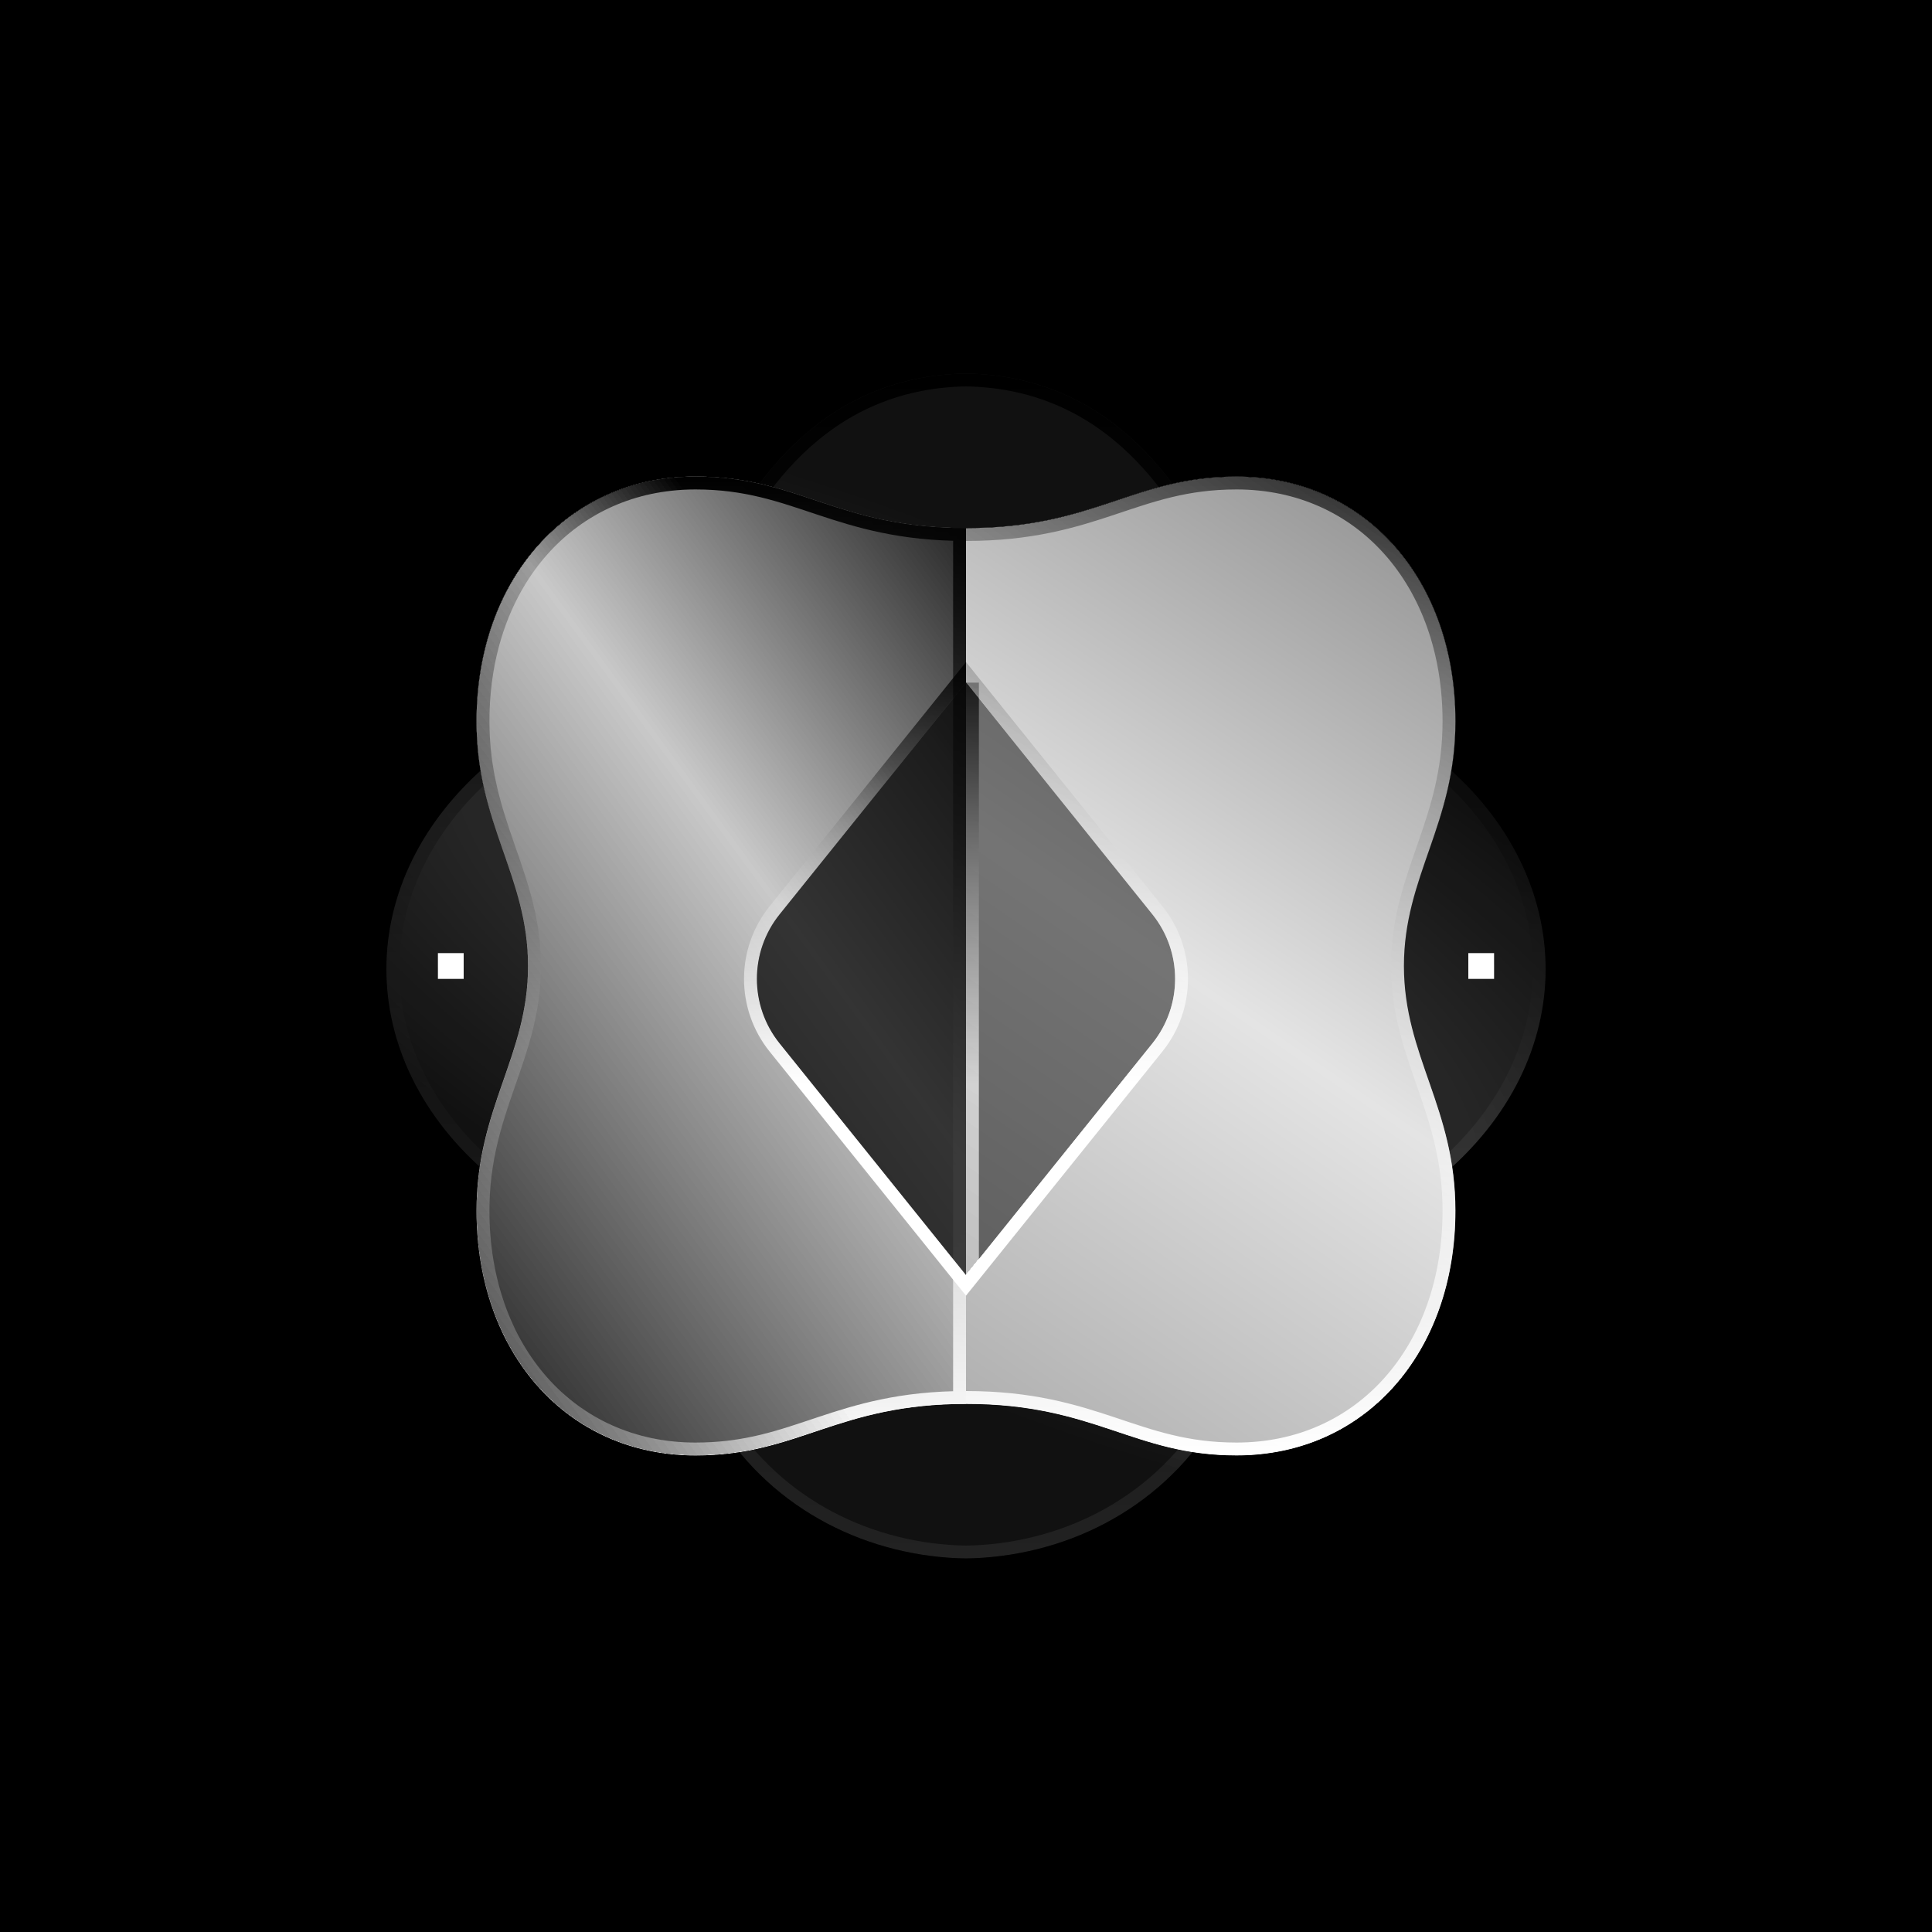
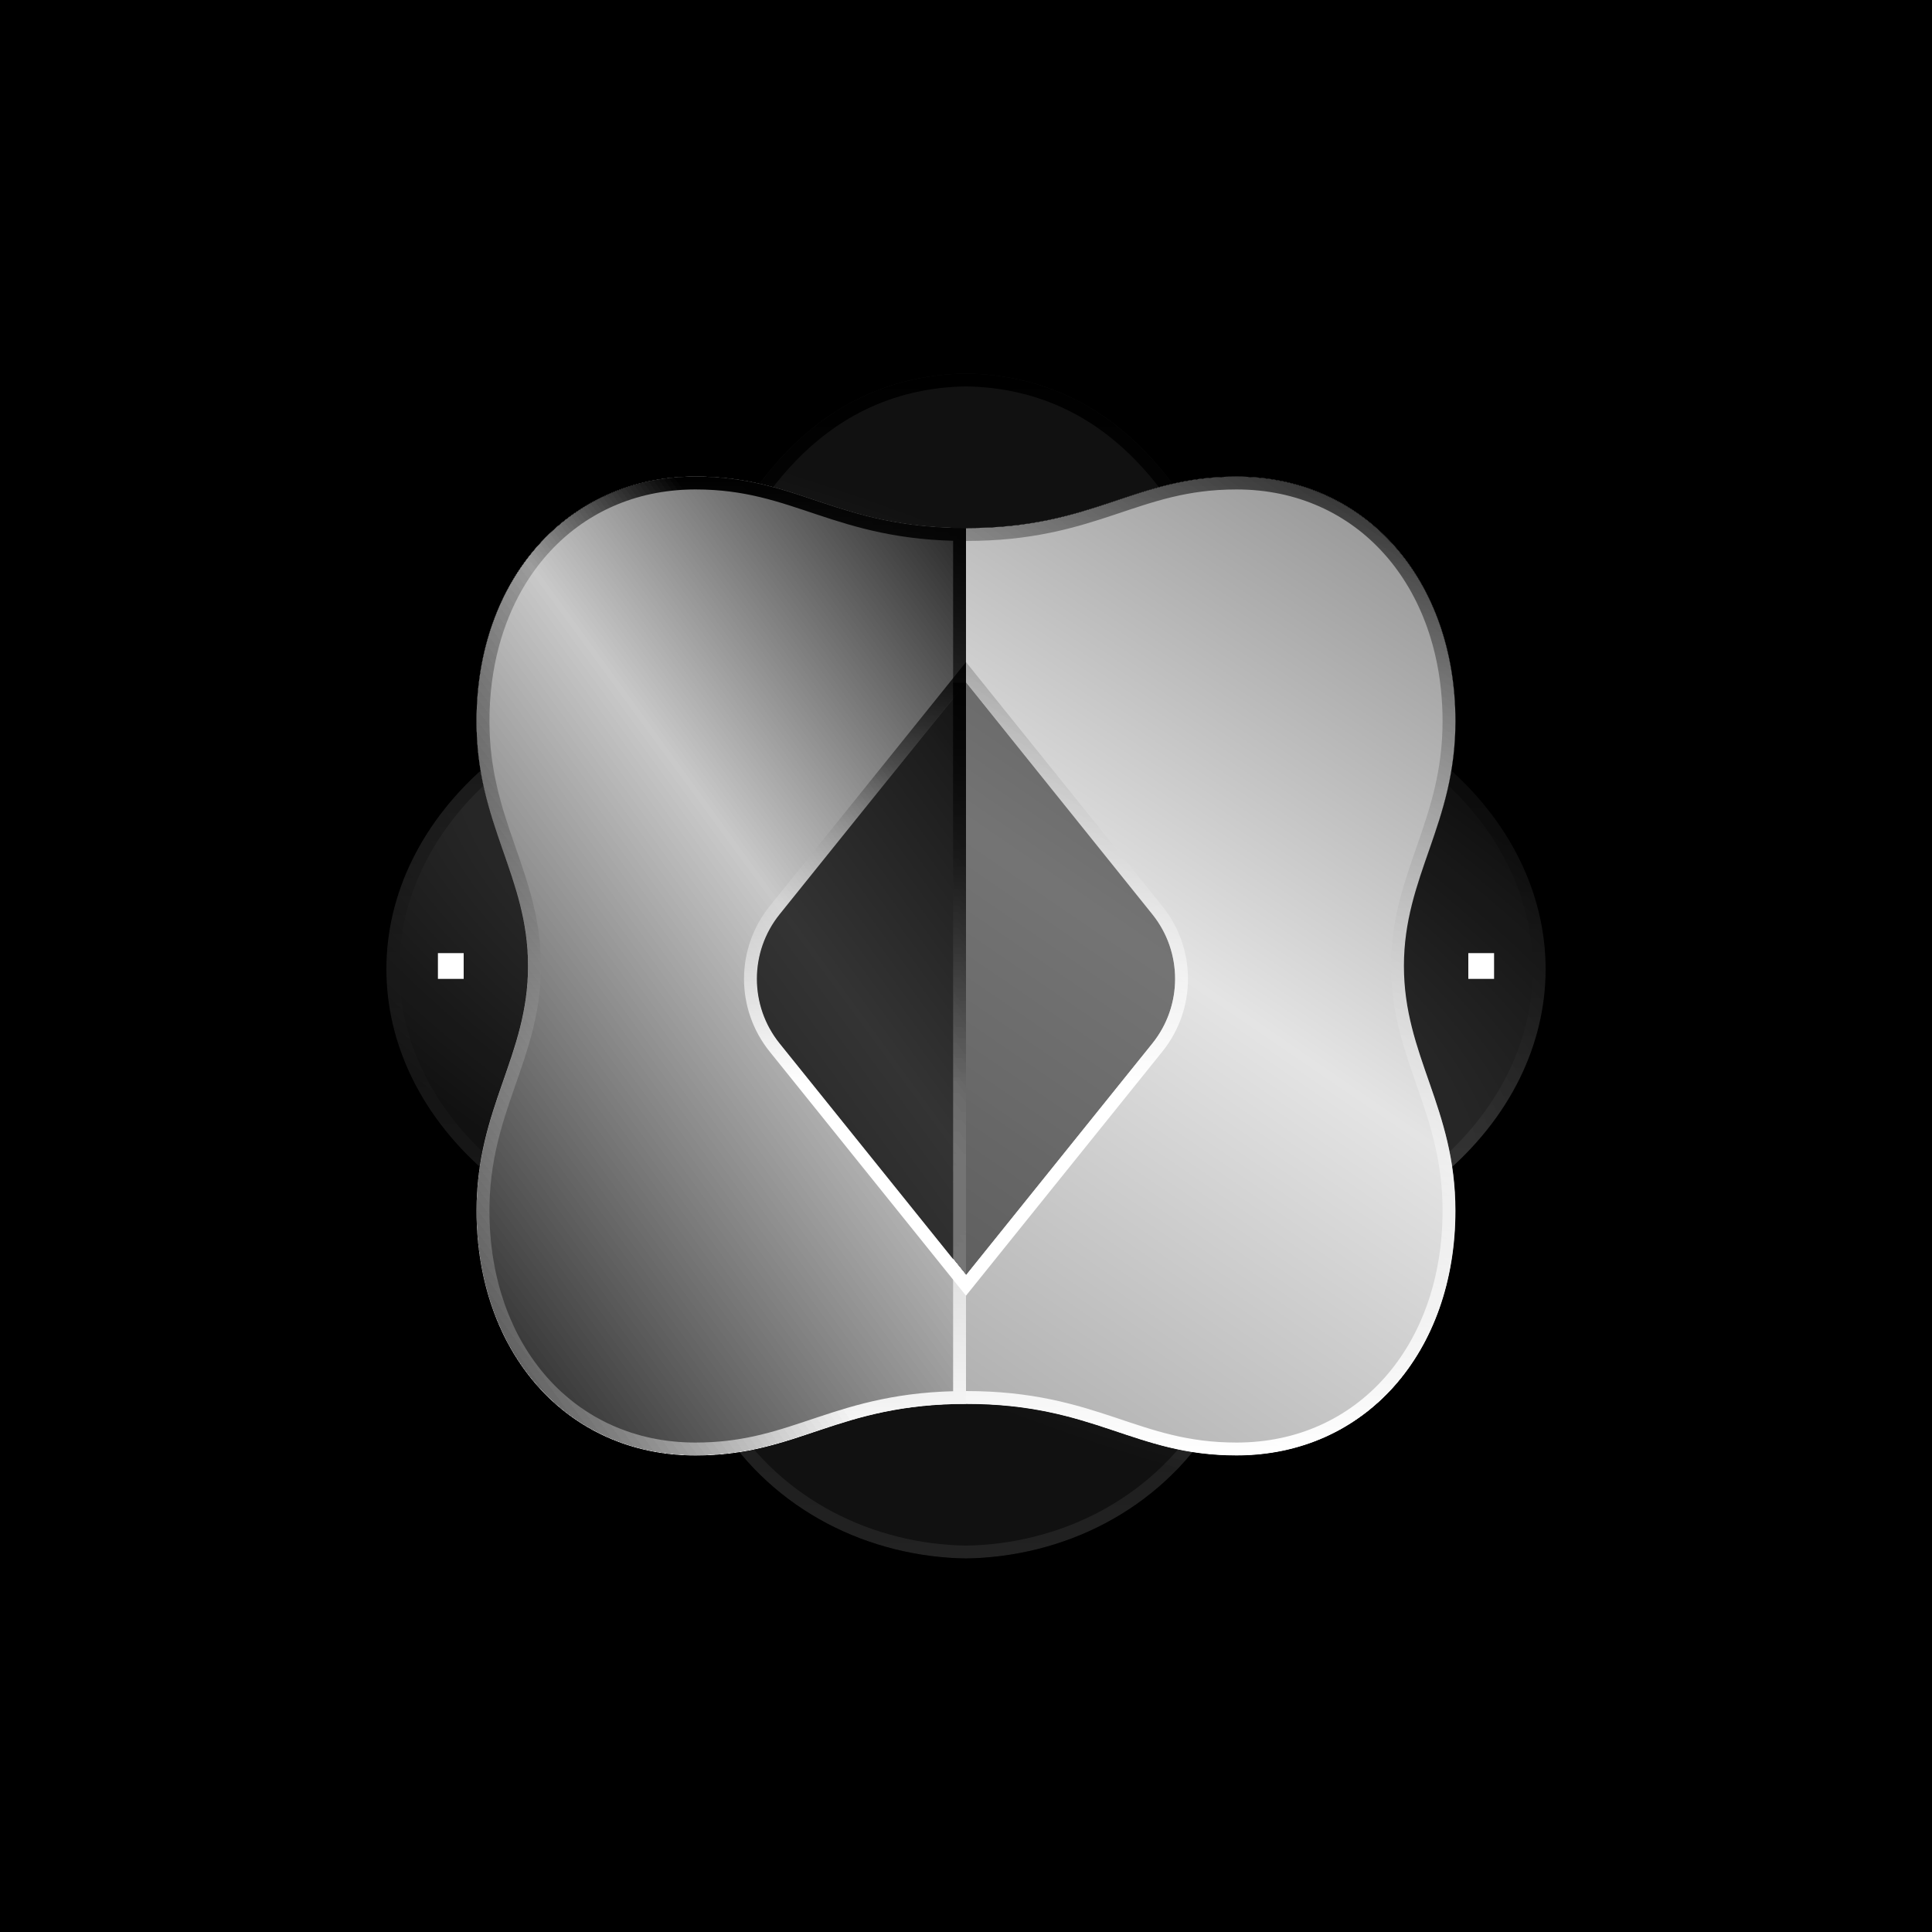
<svg xmlns="http://www.w3.org/2000/svg" width="150" height="150" viewBox="0 0 150 150" fill="none" data-name="G_2 Touch Grass">
  <defs>
-     <radialGradient id="hb2r1" cx="0" cy="0" r="1" gradientUnits="userSpaceOnUse" gradientTransform="matrix(-22.143 23 -66.065 -37.384 75 75)">
+     <radialGradient id="hb5r1" cx="0" cy="0" r="1" gradientUnits="userSpaceOnUse" gradientTransform="matrix(-22.143 23 -66.065 -37.384 75 75)">
      <stop stop-color="#FFFFFF" />
      <stop offset="1" stop-color="#FFFFFF" stop-opacity="0" />
    </radialGradient>
-     <linearGradient id="hb2g3" x1="75" y1="29" x2="75" y2="121" gradientUnits="userSpaceOnUse">
+     <linearGradient id="hb5g3" x1="75" y1="29" x2="75" y2="121" gradientUnits="userSpaceOnUse">
      <stop offset="0" stop-color="#000000" />
      <stop offset="1" stop-color="#FFFFFF" />
    </linearGradient>
-     <clipPath id="hb2c2">
+     <clipPath id="hb5c2">
      <path d="M75 29C86.526 29.186 92.32 38.12 95.232 45.084C103.079 43.073 111.907 51.117 111.907 59.161C122.698 68.21 122.698 82.287 111.907 91.336C111.907 103.401 104.06 111.445 94.251 110.44C89.908 117.364 82.479 120.883 75 121C67.521 120.883 60.092 117.364 55.749 110.44C45.94 111.445 38.093 103.401 38.093 91.336C27.302 82.287 27.302 68.21 38.093 59.161C38.093 51.117 46.921 43.073 54.768 45.084C57.68 38.12 63.474 29.186 75 29Z" />
    </clipPath>
-     <linearGradient id="hb2l4" x1="109.591" y1="37" x2="52.142" y2="121.023" gradientUnits="userSpaceOnUse">
+     <linearGradient id="hb5l4" x1="109.591" y1="37" x2="52.142" y2="121.023" gradientUnits="userSpaceOnUse">
      <stop offset="0" stop-color="#909090" />
      <stop offset="0.412" stop-color="#E4E4E4" />
      <stop offset="1" stop-color="#909090" />
    </linearGradient>
-     <linearGradient id="hb2g6" x1="75" y1="37" x2="75" y2="113" gradientUnits="userSpaceOnUse">
+     <linearGradient id="hb5g6" x1="75" y1="37" x2="75" y2="113" gradientUnits="userSpaceOnUse">
      <stop offset="0" stop-color="#000000" />
      <stop offset="1" stop-color="#FFFFFF" />
    </linearGradient>
-     <clipPath id="hb2c5">
+     <clipPath id="hb5c5">
      <path d="M75 41C85 41 88 37 96 37C106 37 113 45 113 56C113 64 109 68 109 75C109 82 113 86 113 94C113 105 106 113 96 113C88 113 85 109 75 109C65 109 62 113 54 113C44 113 37 105 37 94C37 86 41 82 41 75C41 68 37 64 37 56C37 45 44 37 54 37C62 37 65 41 75 41Z" />
    </clipPath>
-     <linearGradient id="hb2h7" x1="73.296" y1="37" x2="14.545" y2="79.963" gradientUnits="userSpaceOnUse">
+     <linearGradient id="hb5h7" x1="73.296" y1="37" x2="14.545" y2="79.963" gradientUnits="userSpaceOnUse">
      <stop offset="0" stop-color="#909090" />
      <stop offset="0.412" stop-color="#E4E4E4" />
      <stop offset="1" stop-color="#909090" />
    </linearGradient>
-     <linearGradient id="hb2g9" x1="75" y1="37" x2="75" y2="113" gradientUnits="userSpaceOnUse">
+     <linearGradient id="hb5g9" x1="75" y1="37" x2="75" y2="113" gradientUnits="userSpaceOnUse">
      <stop offset="0" stop-color="#000000" />
      <stop offset="1" stop-color="#FFFFFF" />
    </linearGradient>
-     <clipPath id="hb2c8">
+     <clipPath id="hb5c8">
      <path d="M75 109C65 109 62 113 54 113C44 113 37 105 37 94C37 86 41 82 41 75C41 68 37 64 37 56C37 45 44 37 54 37C62 37 65 41 75 41Z" />
    </clipPath>
-     <linearGradient id="hb2g11" x1="75" y1="48.584" x2="75" y2="84.142" gradientUnits="userSpaceOnUse">
+     <linearGradient id="hb5g11" x1="75" y1="48.584" x2="75" y2="84.142" gradientUnits="userSpaceOnUse">
      <stop offset="0" stop-color="#000000" />
      <stop offset="1" stop-color="#FFFFFF" />
    </linearGradient>
-     <clipPath id="hb2c10">
+     <clipPath id="hb5c10">
      <path d="M-10 -10H160V160H-10ZM75 53L89.468 70.986C91.824 73.914 91.824 78.086 89.468 81.014L75 99L60.532 81.014C58.176 78.086 58.176 73.914 60.532 70.986L75 53Z" clip-rule="evenodd" fill-rule="evenodd" />
    </clipPath>
-     <linearGradient id="hb2g12" x1="75" y1="48.584" x2="75" y2="84.142" gradientUnits="userSpaceOnUse">
+     <linearGradient id="hb5g12" x1="75" y1="48.584" x2="75" y2="84.142" gradientUnits="userSpaceOnUse">
      <stop offset="0" stop-color="#000000" />
      <stop offset="1" stop-color="#FFFFFF" />
    </linearGradient>
  </defs>
  <rect width="150" height="150" fill="#000000" data-l="bg" />
  <path d="M75 29C86.526 29.186 92.32 38.12 95.232 45.084C103.079 43.073 111.907 51.117 111.907 59.161C122.698 68.21 122.698 82.287 111.907 91.336C111.907 103.401 104.06 111.445 94.251 110.44C89.908 117.364 82.479 120.883 75 121C67.521 120.883 60.092 117.364 55.749 110.44C45.94 111.445 38.093 103.401 38.093 91.336C27.302 82.287 27.302 68.21 38.093 59.161C38.093 51.117 46.921 43.073 54.768 45.084C57.68 38.12 63.474 29.186 75 29Z" fill="#949494" fill-opacity="0.12" data-n="1" data-l="Plate" />
-   <path d="M75 29C86.526 29.186 92.32 38.12 95.232 45.084C103.079 43.073 111.907 51.117 111.907 59.161C122.698 68.21 122.698 82.287 111.907 91.336C111.907 103.401 104.06 111.445 94.251 110.44C89.908 117.364 82.479 120.883 75 121C67.521 120.883 60.092 117.364 55.749 110.44C45.94 111.445 38.093 103.401 38.093 91.336C27.302 82.287 27.302 68.21 38.093 59.161C38.093 51.117 46.921 43.073 54.768 45.084C57.68 38.12 63.474 29.186 75 29Z" fill="url(#hb2r1)" fill-opacity="0.2" data-n="1" data-l="Plate" />
-   <path d="M75 29C86.526 29.186 92.32 38.12 95.232 45.084C103.079 43.073 111.907 51.117 111.907 59.161C122.698 68.21 122.698 82.287 111.907 91.336C111.907 103.401 104.06 111.445 94.251 110.44C89.908 117.364 82.479 120.883 75 121C67.521 120.883 60.092 117.364 55.749 110.44C45.94 111.445 38.093 103.401 38.093 91.336C27.302 82.287 27.302 68.21 38.093 59.161C38.093 51.117 46.921 43.073 54.768 45.084C57.68 38.12 63.474 29.186 75 29Z" fill="none" stroke="url(#hb2g3)" stroke-width="2" clip-path="url(#hb2c2)" style="mix-blend-mode:overlay" data-n="1" data-l="Plate" />
-   <path d="M75 41C85 41 88 37 96 37C106 37 113 45 113 56C113 64 109 68 109 75C109 82 113 86 113 94C113 105 106 113 96 113C88 113 85 109 75 109C65 109 62 113 54 113C44 113 37 105 37 94C37 86 41 82 41 75C41 68 37 64 37 56C37 45 44 37 54 37C62 37 65 41 75 41Z" fill="url(#hb2l4)" data-n="2" data-l="Gem" />
-   <path d="M75 41C85 41 88 37 96 37C106 37 113 45 113 56C113 64 109 68 109 75C109 82 113 86 113 94C113 105 106 113 96 113C88 113 85 109 75 109C65 109 62 113 54 113C44 113 37 105 37 94C37 86 41 82 41 75C41 68 37 64 37 56C37 45 44 37 54 37C62 37 65 41 75 41Z" fill="none" stroke="url(#hb2g6)" stroke-width="2" clip-path="url(#hb2c5)" style="mix-blend-mode:overlay" data-n="2" data-l="Gem" />
-   <path d="M75 109C65 109 62 113 54 113C44 113 37 105 37 94C37 86 41 82 41 75C41 68 37 64 37 56C37 45 44 37 54 37C62 37 65 41 75 41Z" fill="url(#hb2h7)" data-n="3" data-l="Gem facet" />
+   <path d="M75 29C86.526 29.186 92.32 38.12 95.232 45.084C103.079 43.073 111.907 51.117 111.907 59.161C122.698 68.21 122.698 82.287 111.907 91.336C111.907 103.401 104.06 111.445 94.251 110.44C89.908 117.364 82.479 120.883 75 121C67.521 120.883 60.092 117.364 55.749 110.44C45.94 111.445 38.093 103.401 38.093 91.336C27.302 82.287 27.302 68.21 38.093 59.161C38.093 51.117 46.921 43.073 54.768 45.084C57.68 38.12 63.474 29.186 75 29Z" fill="url(#hb5r1)" fill-opacity="0.2" data-n="1" data-l="Plate" />
+   <path d="M75 29C86.526 29.186 92.32 38.12 95.232 45.084C103.079 43.073 111.907 51.117 111.907 59.161C122.698 68.21 122.698 82.287 111.907 91.336C111.907 103.401 104.06 111.445 94.251 110.44C89.908 117.364 82.479 120.883 75 121C67.521 120.883 60.092 117.364 55.749 110.44C45.94 111.445 38.093 103.401 38.093 91.336C27.302 82.287 27.302 68.21 38.093 59.161C38.093 51.117 46.921 43.073 54.768 45.084C57.68 38.12 63.474 29.186 75 29Z" fill="none" stroke="url(#hb5g3)" stroke-width="2" clip-path="url(#hb5c2)" style="mix-blend-mode:overlay" data-n="1" data-l="Plate" />
+   <path d="M75 41C85 41 88 37 96 37C106 37 113 45 113 56C113 64 109 68 109 75C109 82 113 86 113 94C113 105 106 113 96 113C88 113 85 109 75 109C65 109 62 113 54 113C44 113 37 105 37 94C37 86 41 82 41 75C41 68 37 64 37 56C37 45 44 37 54 37C62 37 65 41 75 41Z" fill="url(#hb5l4)" data-n="2" data-l="Gem" />
+   <path d="M75 41C85 41 88 37 96 37C106 37 113 45 113 56C113 64 109 68 109 75C109 82 113 86 113 94C113 105 106 113 96 113C88 113 85 109 75 109C65 109 62 113 54 113C44 113 37 105 37 94C37 86 41 82 41 75C41 68 37 64 37 56C37 45 44 37 54 37C62 37 65 41 75 41Z" fill="none" stroke="url(#hb5g6)" stroke-width="2" clip-path="url(#hb5c5)" style="mix-blend-mode:overlay" data-n="2" data-l="Gem" />
+   <path d="M75 109C65 109 62 113 54 113C44 113 37 105 37 94C37 86 41 82 41 75C41 68 37 64 37 56C37 45 44 37 54 37C62 37 65 41 75 41Z" fill="url(#hb5h7)" data-n="3" data-l="Gem facet" />
  <path d="M75 109C65 109 62 113 54 113C44 113 37 105 37 94C37 86 41 82 41 75C41 68 37 64 37 56C37 45 44 37 54 37C62 37 65 41 75 41Z" fill="#000000" fill-opacity="1" style="mix-blend-mode:overlay" data-n="3" data-l="Gem facet" />
-   <path d="M75 109C65 109 62 113 54 113C44 113 37 105 37 94C37 86 41 82 41 75C41 68 37 64 37 56C37 45 44 37 54 37C62 37 65 41 75 41Z" fill="none" stroke="url(#hb2g9)" stroke-width="2" clip-path="url(#hb2c8)" style="mix-blend-mode:overlay" data-n="3" data-l="Gem facet" />
+   <path d="M75 109C65 109 62 113 54 113C44 113 37 105 37 94C37 86 41 82 41 75C41 68 37 64 37 56C37 45 44 37 54 37C62 37 65 41 75 41Z" fill="none" stroke="url(#hb5g9)" stroke-width="2" clip-path="url(#hb5c8)" style="mix-blend-mode:overlay" data-n="3" data-l="Gem facet" />
  <path d="M75 53L89.468 70.986C91.824 73.914 91.824 78.086 89.468 81.014L75 99L60.532 81.014C58.176 78.086 58.176 73.914 60.532 70.986L75 53Z" fill="#000000" fill-opacity="0.49" data-n="4" data-l="Recess" />
-   <path d="M75 53L89.468 70.986C91.824 73.914 91.824 78.086 89.468 81.014L75 99L60.532 81.014C58.176 78.086 58.176 73.914 60.532 70.986L75 53Z" fill="none" stroke="url(#hb2g11)" stroke-width="2" clip-path="url(#hb2c10)" style="mix-blend-mode:overlay" data-n="4" data-l="Recess" />
+   <path d="M75 53L89.468 70.986C91.824 73.914 91.824 78.086 89.468 81.014L75 99L60.532 81.014C58.176 78.086 58.176 73.914 60.532 70.986L75 53Z" fill="none" stroke="url(#hb5g11)" stroke-width="2" clip-path="url(#hb5c10)" style="mix-blend-mode:overlay" data-n="4" data-l="Recess" />
  <path d="M75 53L75 70.986L75 81.014L75 99L60.532 81.014C58.176 78.086 58.176 73.914 60.532 70.986L75 53Z" fill="#000000" fill-opacity="0.49" data-n="5" data-l="Left facet" />
-   <path d="M75 53H76V99H75Z" fill="url(#hb2g12)" style="mix-blend-mode:overlay" data-n="6" data-l="Facet seam" />
+   <path d="M74 53H75V99H74Z" fill="url(#hb5g12)" style="mix-blend-mode:overlay" data-n="6" data-l="Facet seam" />
  <rect x="114" y="74" width="2" height="2" fill="#FFFFFF" data-n="7" data-l="Dots" />
  <rect x="34" y="74" width="2" height="2" fill="#FFFFFF" data-n="7" data-l="Dots" />
</svg>
